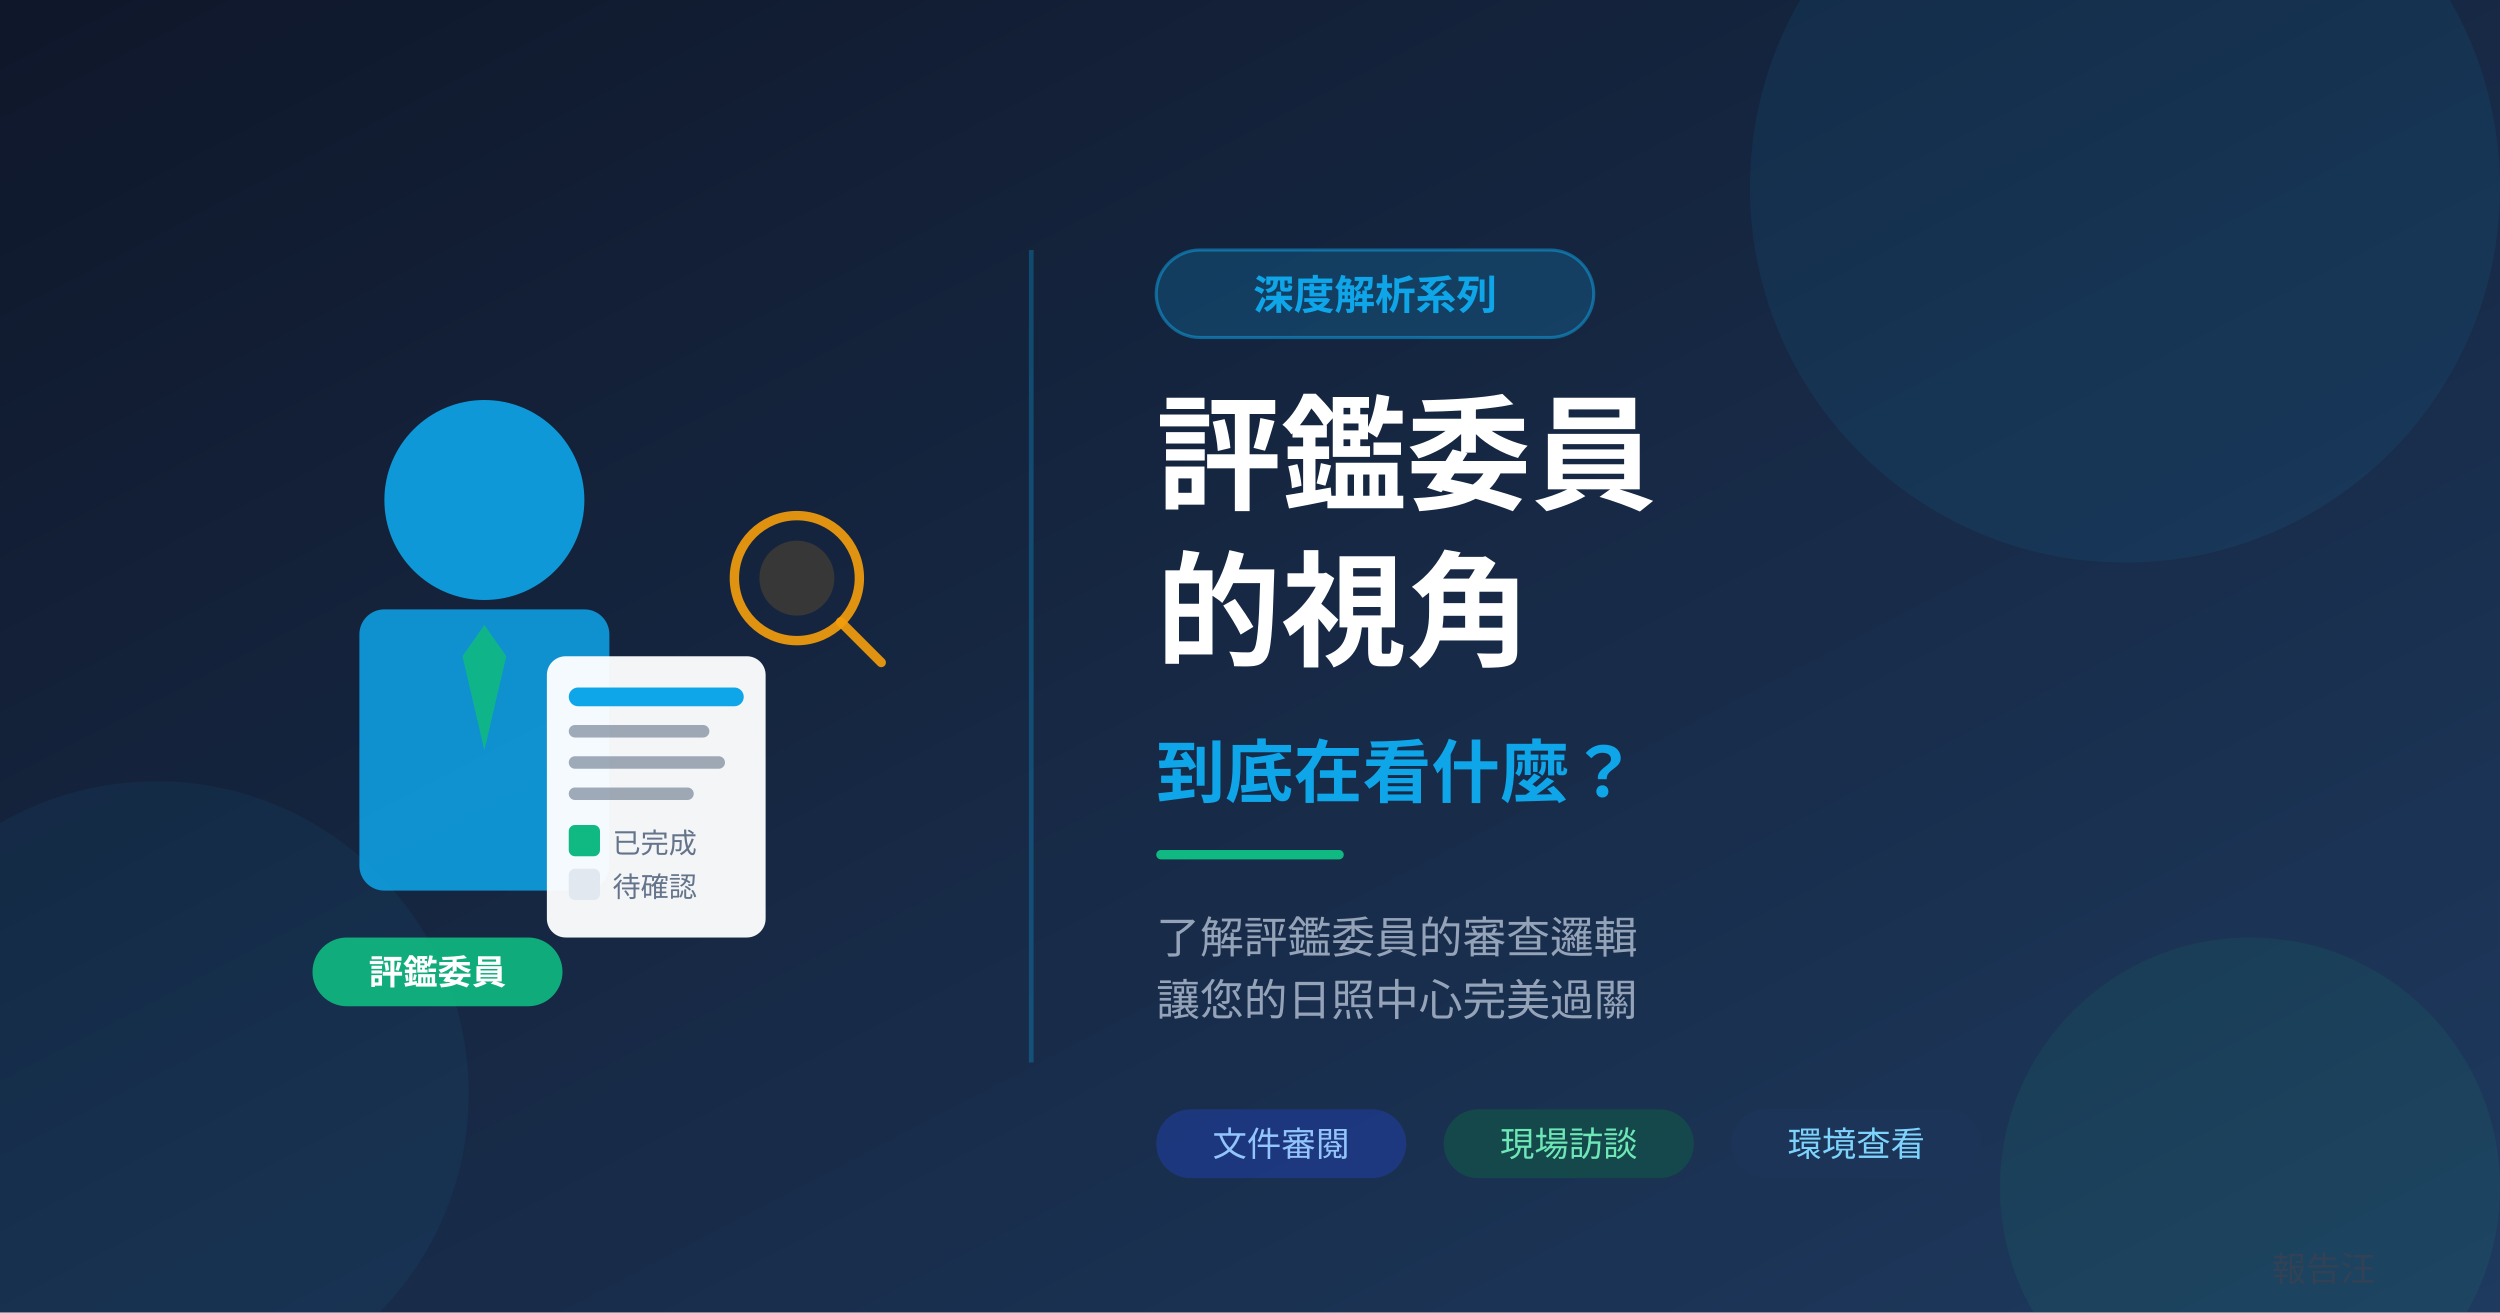
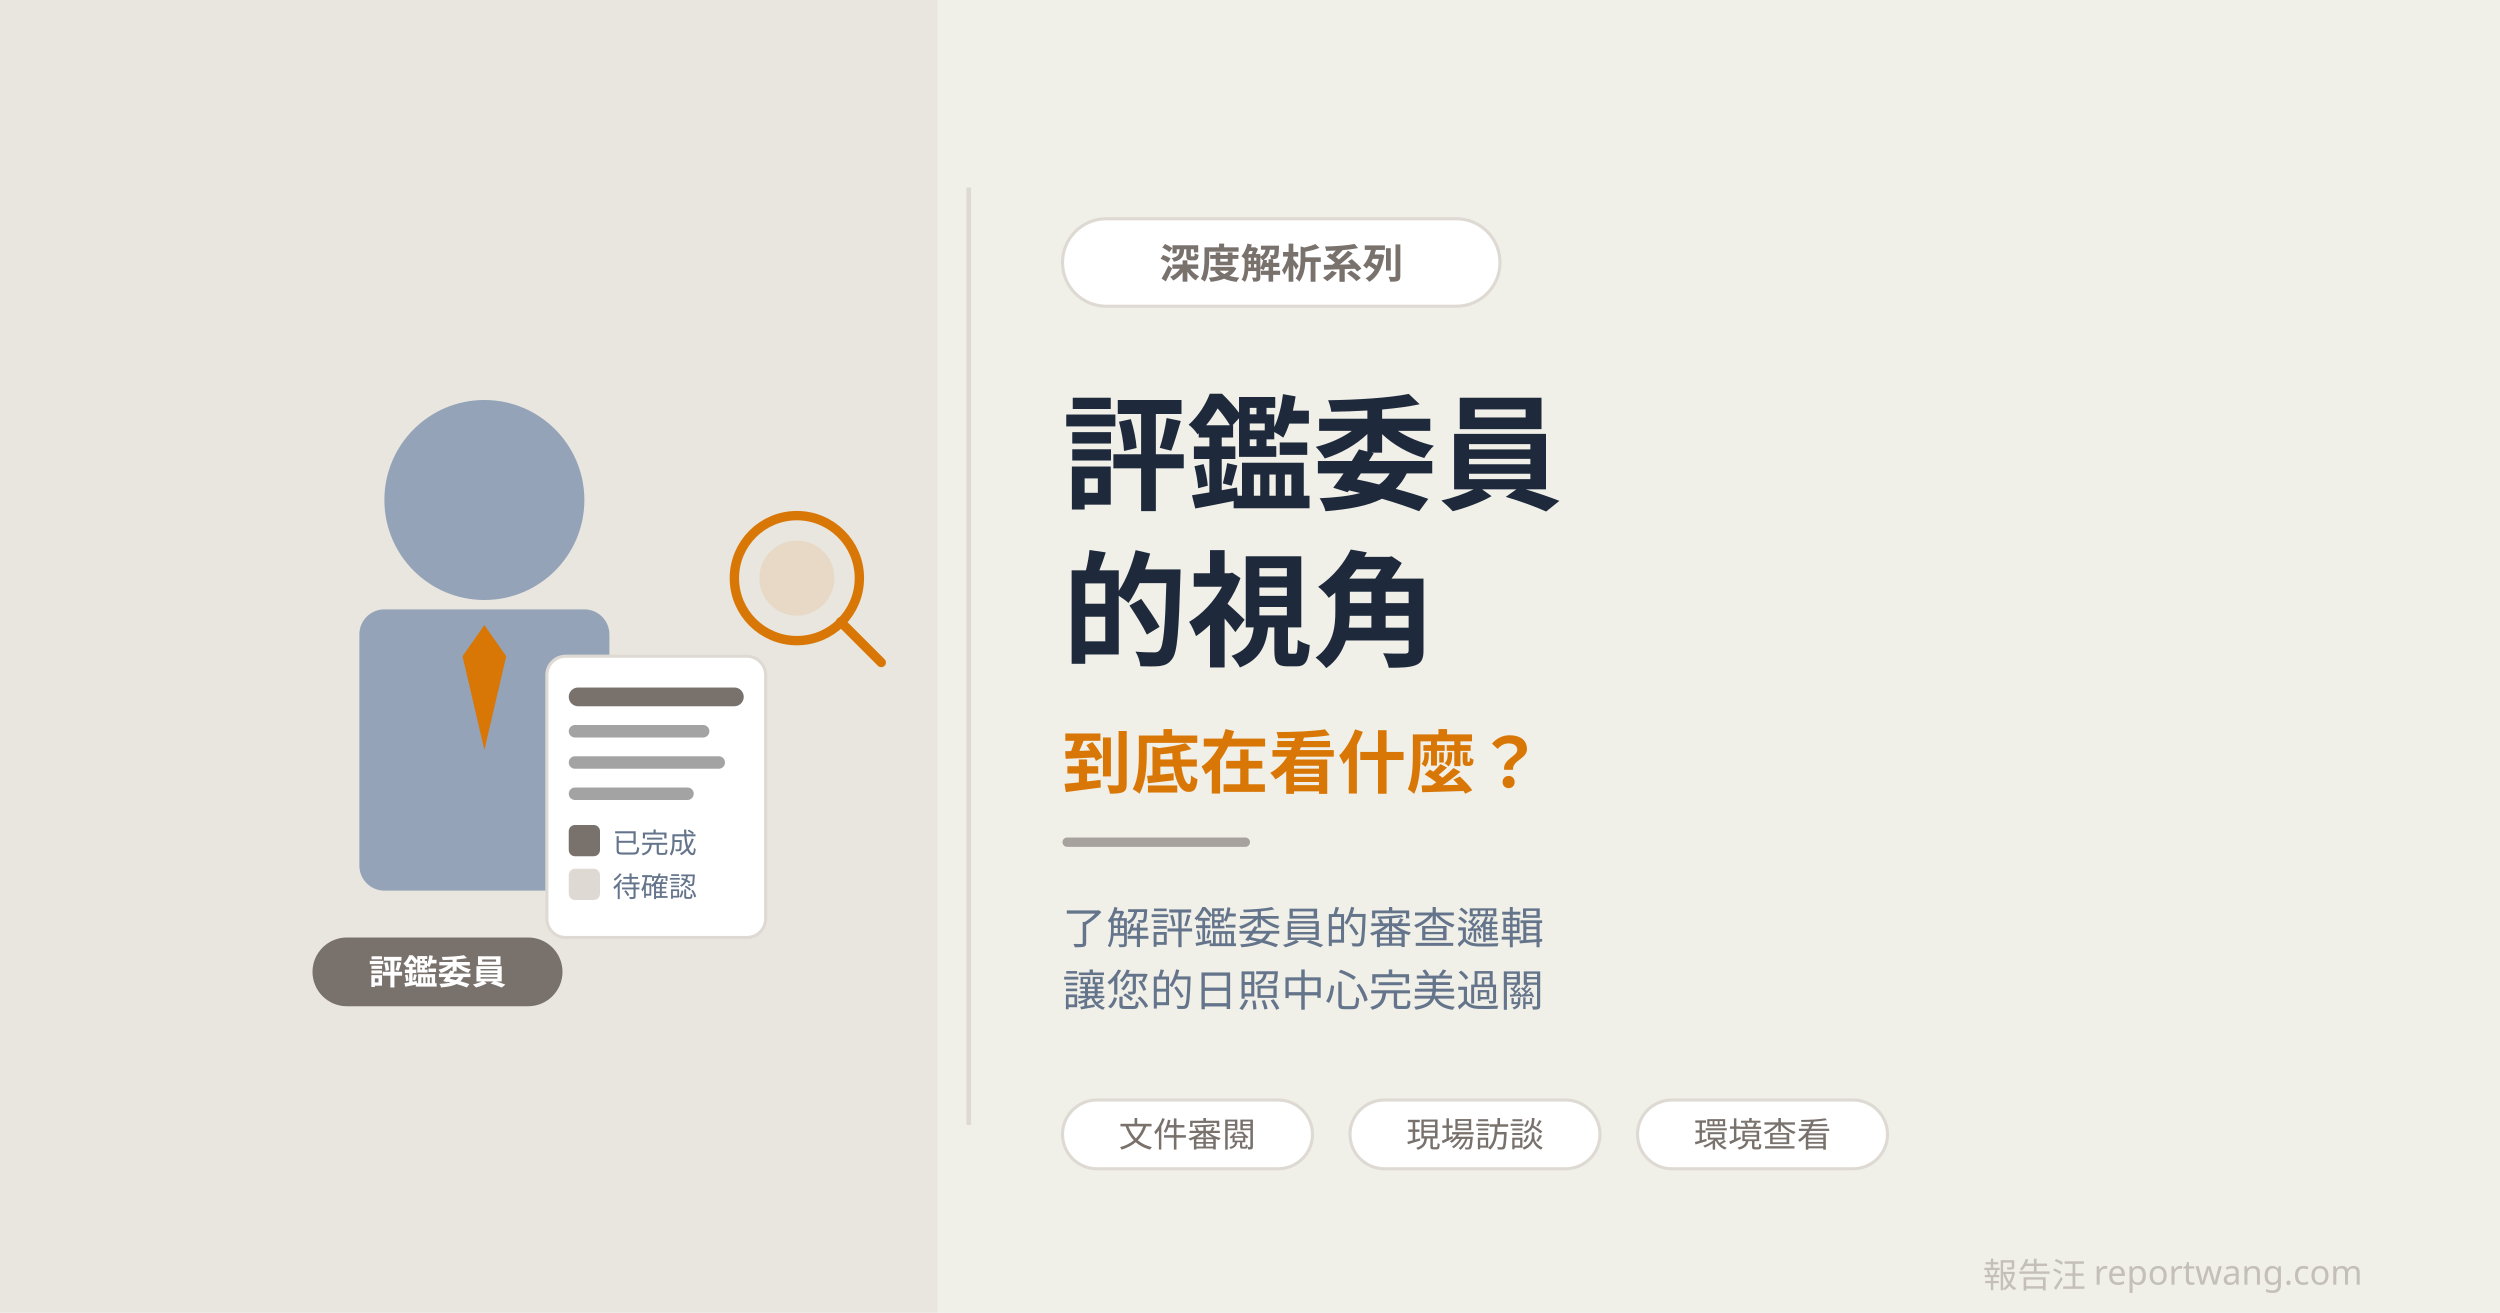
<svg xmlns="http://www.w3.org/2000/svg" viewBox="0 0 800 420" width="800" height="420">
-   <defs>
-     <linearGradient id="bgGrad" x1="0%" y1="0%" x2="100%" y2="100%">
-       <stop offset="0%" style="stop-color:#0f172a" />
-       <stop offset="100%" style="stop-color:#1e3a5f" />
-     </linearGradient>
-     <linearGradient id="cardGrad" x1="0%" y1="0%" x2="100%" y2="100%">
-       <stop offset="0%" style="stop-color:#1e3a8a;stop-opacity:0.6" />
-       <stop offset="100%" style="stop-color:#0ea5e9;stop-opacity:0.15" />
-     </linearGradient>
-   </defs>
-   <rect width="800" height="420" fill="url(#bgGrad)" />
-   <circle cx="680" cy="60" r="120" fill="#0ea5e9" opacity="0.08" />
-   <circle cx="720" cy="380" r="80" fill="#10b981" opacity="0.08" />
-   <circle cx="50" cy="350" r="100" fill="#0ea5e9" opacity="0.06" />
-   <ellipse cx="155" cy="160" rx="32" ry="32" fill="#0ea5e9" opacity="0.9" />
-   <rect x="115" y="195" width="80" height="90" rx="8" fill="#0ea5e9" opacity="0.85" />
-   <polygon points="155,200 148,210 155,240 162,210" fill="#10b981" opacity="0.9" />
-   <rect x="175" y="210" width="70" height="90" rx="6" fill="white" opacity="0.95" />
-   <rect x="182" y="220" width="56" height="6" rx="3" fill="#0ea5e9" />
-   <rect x="182" y="232" width="45" height="4" rx="2" fill="#64748b" opacity="0.6" />
-   <rect x="182" y="242" width="50" height="4" rx="2" fill="#64748b" opacity="0.6" />
-   <rect x="182" y="252" width="40" height="4" rx="2" fill="#64748b" opacity="0.6" />
-   <rect x="182" y="264" width="10" height="10" rx="2" fill="#10b981" />
+   <rect width="800" height="420" fill="#f0efe8" />
+   <rect x="0" y="0" width="300" height="420" fill="#e8e6de" />
+   <ellipse cx="155" cy="160" rx="32" ry="32" fill="#94a3b8" />
+   <rect x="115" y="195" width="80" height="90" rx="8" fill="#94a3b8" />
+   <polygon points="155,200 148,210 155,240 162,210" fill="#d97706" />
+   <rect x="175" y="210" width="70" height="90" rx="6" fill="white" stroke="#dedad3" stroke-width="1" />
+   <rect x="182" y="220" width="56" height="6" rx="3" fill="#78716c" />
+   <rect x="182" y="232" width="45" height="4" rx="2" fill="#a3a3a3" />
+   <rect x="182" y="242" width="50" height="4" rx="2" fill="#a3a3a3" />
+   <rect x="182" y="252" width="40" height="4" rx="2" fill="#a3a3a3" />
+   <rect x="182" y="264" width="10" height="10" rx="2" fill="#78716c" />
  <text x="196" y="273" font-family="sans-serif" font-size="9" fill="#64748b">已完成</text>
-   <rect x="182" y="278" width="10" height="10" rx="2" fill="#e2e8f0" />
+   <rect x="182" y="278" width="10" height="10" rx="2" fill="#dedad3" />
  <text x="196" y="287" font-family="sans-serif" font-size="9" fill="#64748b">待確認</text>
-   <circle cx="255" cy="185" r="20" fill="none" stroke="#f59e0b" stroke-width="3" opacity="0.9" />
-   <line x1="269" y1="199" x2="282" y2="212" stroke="#f59e0b" stroke-width="3" stroke-linecap="round" opacity="0.9" />
-   <circle cx="255" cy="185" r="12" fill="#f59e0b" opacity="0.15" />
-   <rect x="100" y="300" width="80" height="22" rx="11" fill="#10b981" opacity="0.9" />
+   <circle cx="255" cy="185" r="20" fill="none" stroke="#d97706" stroke-width="3" />
+   <line x1="269" y1="199" x2="282" y2="212" stroke="#d97706" stroke-width="3" stroke-linecap="round" />
+   <circle cx="255" cy="185" r="12" fill="#d97706" opacity="0.12" />
+   <rect x="100" y="300" width="80" height="22" rx="11" fill="#78716c" />
  <text x="140" y="315" font-family="sans-serif" font-size="11" fill="white" text-anchor="middle" font-weight="bold">評鑑委員</text>
-   <line x1="330" y1="80" x2="330" y2="340" stroke="#0ea5e9" stroke-width="1.5" opacity="0.3" />
-   <rect x="370" y="80" width="140" height="28" rx="14" fill="#0ea5e9" opacity="0.2" />
-   <rect x="370" y="80" width="140" height="28" rx="14" fill="none" stroke="#0ea5e9" stroke-width="1" opacity="0.5" />
-   <text x="440" y="99" font-family="sans-serif" font-size="13" fill="#0ea5e9" text-anchor="middle" font-weight="bold">深度解析系列</text>
-   <text x="370" y="160" font-family="sans-serif" font-size="40" fill="white" font-weight="bold">評鑑委員</text>
-   <text x="370" y="210" font-family="sans-serif" font-size="40" fill="white" font-weight="bold">的視角</text>
-   <text x="370" y="255" font-family="sans-serif" font-size="22" fill="#0ea5e9" font-weight="bold">到底在看什麼？</text>
-   <rect x="370" y="272" width="60" height="3" rx="1.5" fill="#10b981" />
-   <text x="370" y="305" font-family="sans-serif" font-size="14" fill="#94a3b8">了解評鑑委員的審查邏輯</text>
-   <text x="370" y="325" font-family="sans-serif" font-size="14" fill="#94a3b8">讓您的日照中心完美過關</text>
-   <rect x="370" y="355" width="80" height="22" rx="11" fill="#1e3a8a" opacity="0.8" />
-   <text x="410" y="370" font-family="sans-serif" font-size="11" fill="#93c5fd" text-anchor="middle">文件審閱</text>
-   <rect x="462" y="355" width="80" height="22" rx="11" fill="#134e4a" opacity="0.8" />
-   <text x="502" y="370" font-family="sans-serif" font-size="11" fill="#6ee7b7" text-anchor="middle">現場訪談</text>
-   <rect x="554" y="355" width="80" height="22" rx="11" fill="#1c3557" opacity="0.8" />
-   <text x="594" y="370" font-family="sans-serif" font-size="11" fill="#7dd3fc" text-anchor="middle">環境查看</text>
-   <text x="760" y="410" font-family="sans-serif" font-size="11" fill="#334155" text-anchor="end">報告汪</text>
+   <line x1="310" y1="60" x2="310" y2="360" stroke="#dedad3" stroke-width="1.5" />
+   <rect x="340" y="70" width="140" height="28" rx="14" fill="white" stroke="#dedad3" stroke-width="1" />
+   <text x="410" y="89" font-family="sans-serif" font-size="13" fill="#78716c" text-anchor="middle" font-weight="bold">深度解析系列</text>
+   <text x="340" y="160" font-family="sans-serif" font-size="40" fill="#1e293b" font-weight="bold">評鑑委員</text>
+   <text x="340" y="210" font-family="sans-serif" font-size="40" fill="#1e293b" font-weight="bold">的視角</text>
+   <text x="340" y="252" font-family="sans-serif" font-size="22" fill="#d97706" font-weight="bold">到底在看什麼？</text>
+   <rect x="340" y="268" width="60" height="3" rx="1.5" fill="#a8a29e" />
+   <text x="340" y="302" font-family="sans-serif" font-size="14" fill="#64748b">了解評鑑委員的審查邏輯</text>
+   <text x="340" y="322" font-family="sans-serif" font-size="14" fill="#64748b">讓您的日照中心完美過關</text>
+   <rect x="340" y="352" width="80" height="22" rx="11" fill="white" stroke="#dedad3" stroke-width="1" />
+   <text x="380" y="367" font-family="sans-serif" font-size="11" fill="#78716c" text-anchor="middle">文件審閱</text>
+   <rect x="432" y="352" width="80" height="22" rx="11" fill="white" stroke="#dedad3" stroke-width="1" />
+   <text x="472" y="367" font-family="sans-serif" font-size="11" fill="#78716c" text-anchor="middle">現場訪談</text>
+   <rect x="524" y="352" width="80" height="22" rx="11" fill="white" stroke="#dedad3" stroke-width="1" />
+   <text x="564" y="367" font-family="sans-serif" font-size="11" fill="#78716c" text-anchor="middle">環境查看</text>
+   <text x="756" y="412" text-anchor="end" font-family="'Noto Sans TC', sans-serif" font-size="11" fill="#c4bfb8">報告汪 reportwang.com</text>
</svg>
